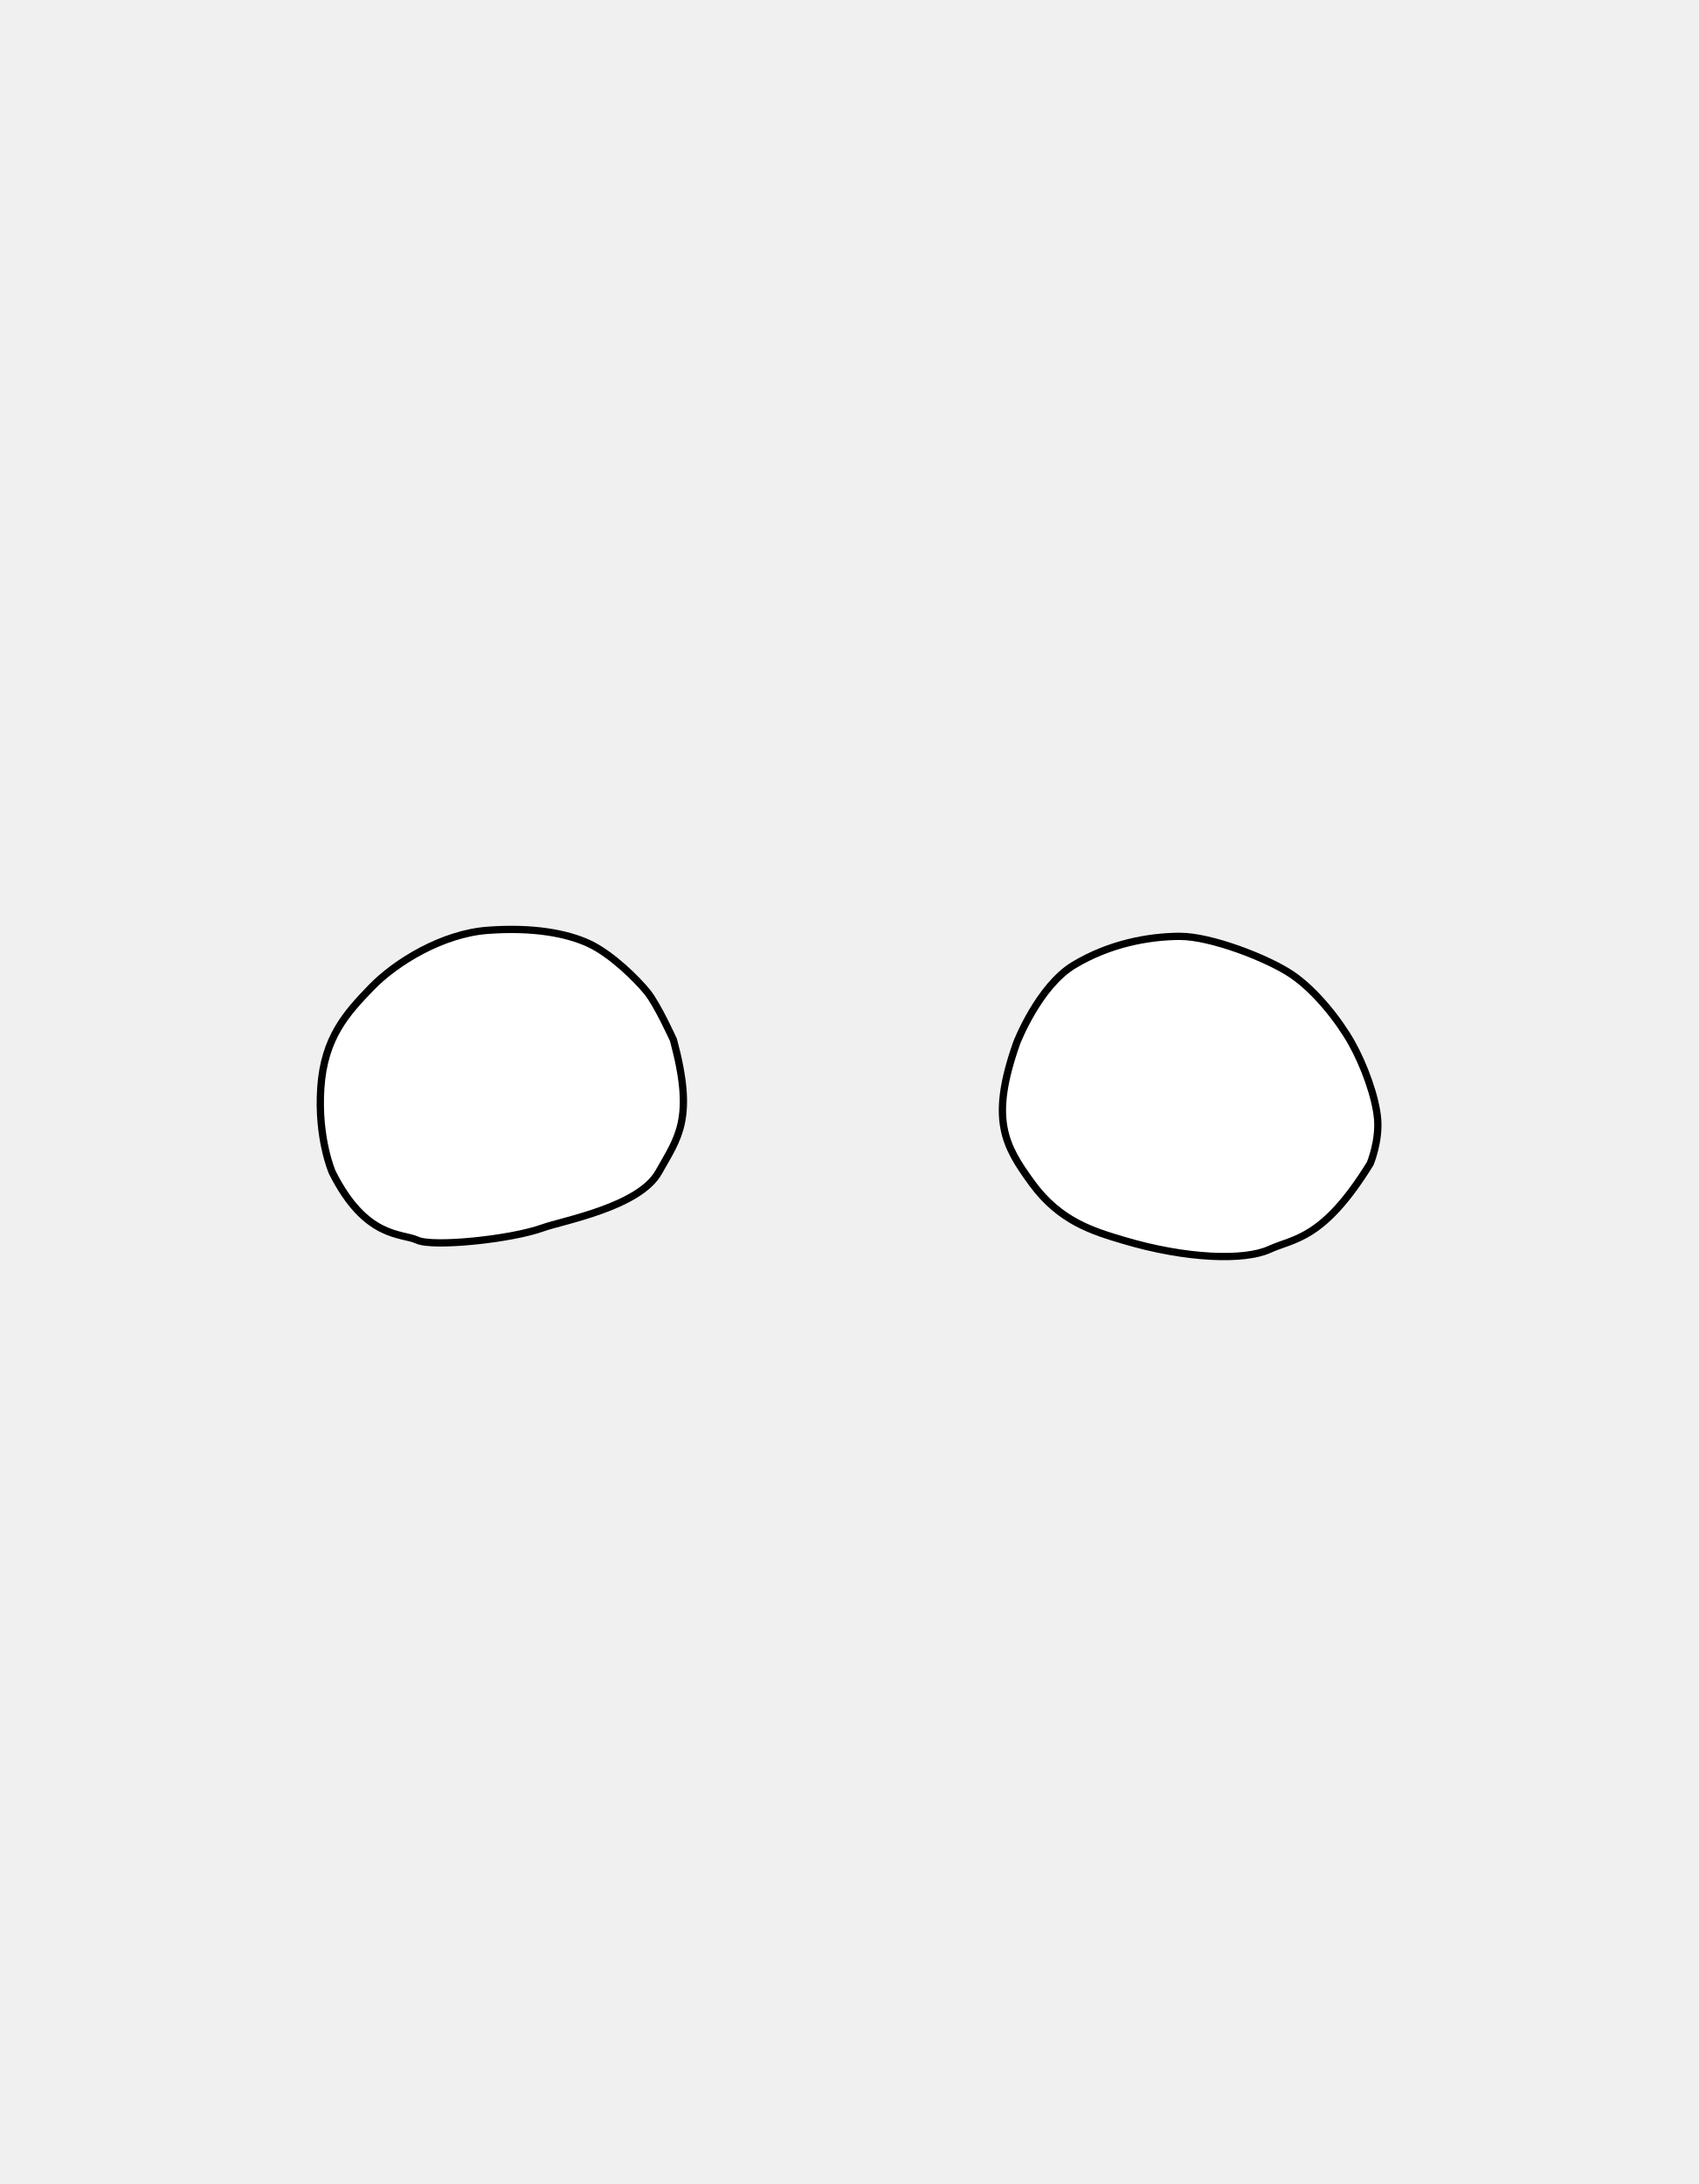
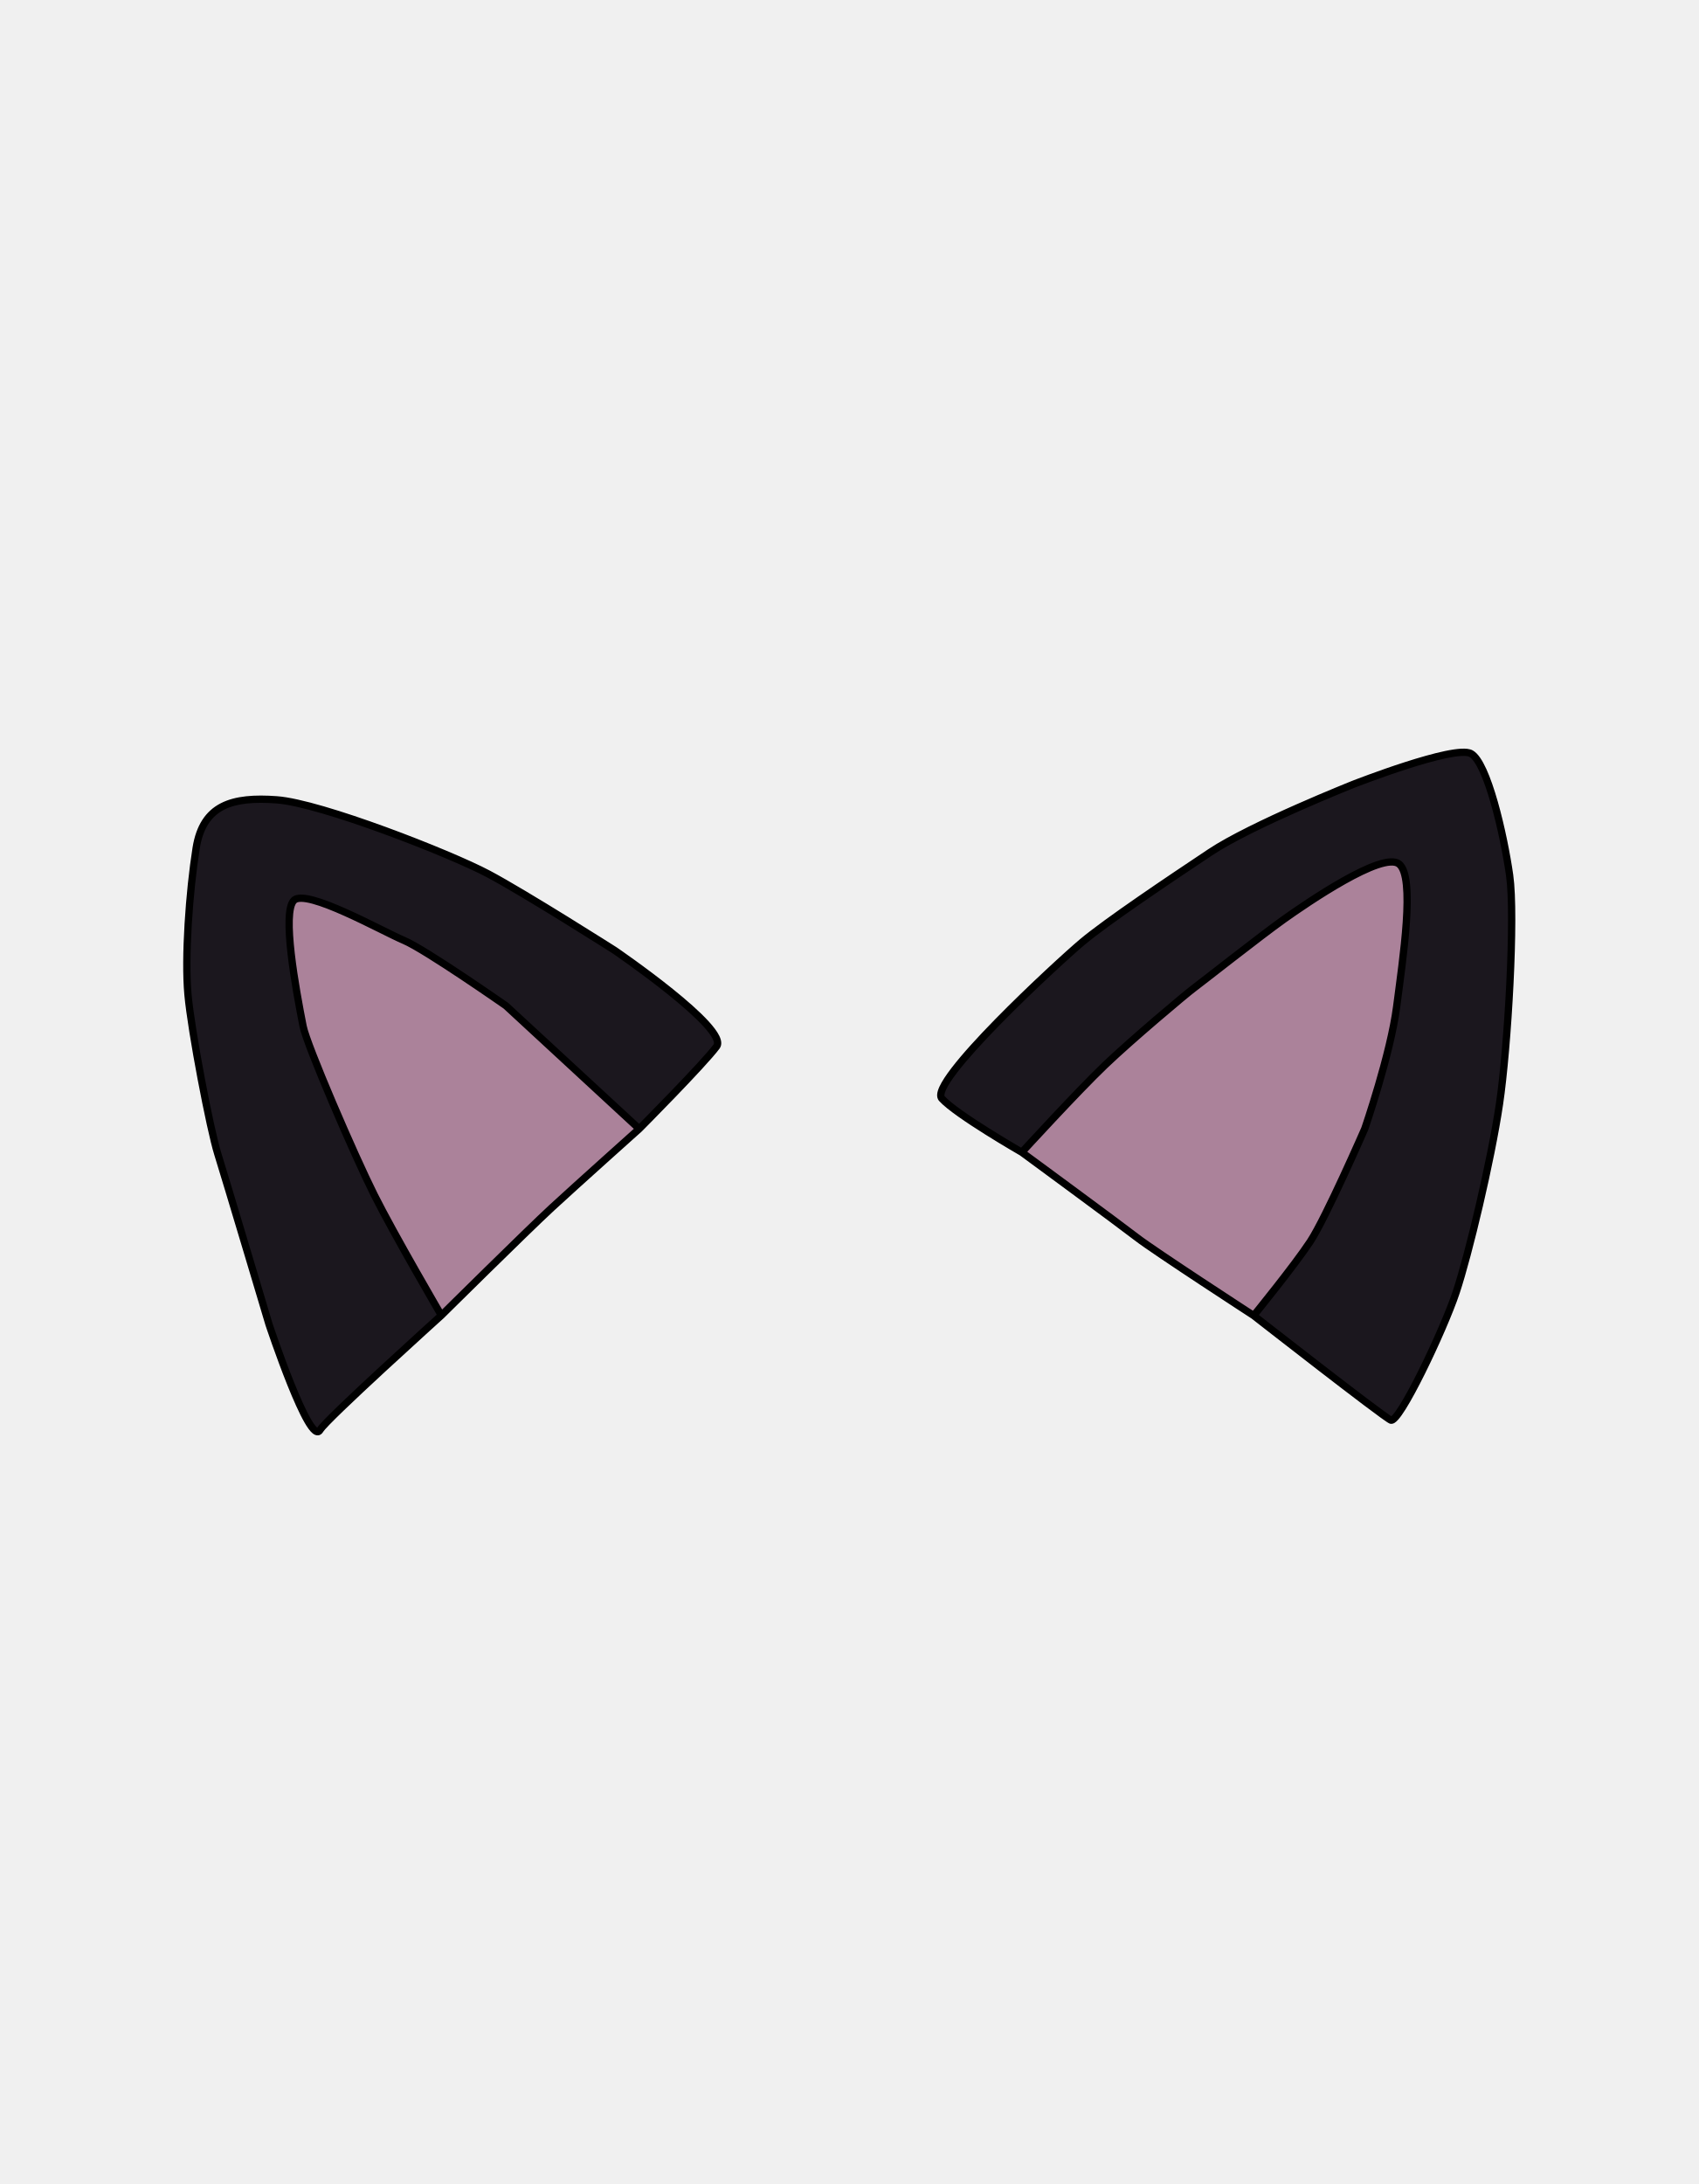
<svg xmlns="http://www.w3.org/2000/svg" width="700" height="900" viewBox="0 0 700 900" fill="none">
-   <path d="M136.915 483.064C150.682 510.619 165.564 508.068 171.942 511.044C178.32 514.02 210.539 510.769 223.816 505.942C231.653 503.092 263.374 497.438 271.438 483.064C279.501 468.691 286.319 461.141 277.556 428.575C277.556 428.575 271.021 414.095 266.745 408.816C262.47 403.537 252.075 393.229 242.837 388.895C233.6 384.561 219.525 381.997 200.958 383.373C182.39 384.748 163.136 396.438 152.972 406.976C142.809 417.513 133.598 427.553 132.206 448.328C130.815 469.103 136.915 483.064 136.915 483.064Z" fill="white" />
-   <path d="M419.016 429.719C407.925 461.141 413.878 471.926 425.358 487.658C436.839 503.39 450.691 507.425 462.776 511.044C489.083 518.921 512.949 519.548 523.153 514.871C533.358 510.194 545.264 511.044 564.71 479.469C564.71 479.469 568.52 470.272 567.748 461.141C566.977 452.01 562.125 438.81 557.007 429.719C551.89 420.627 542.259 408.286 532.453 401.635C522.648 394.985 499.03 385.776 486.118 385.852C473.205 385.927 457.232 388.895 442.617 397.667C428.003 406.438 419.016 429.719 419.016 429.719Z" fill="white" />
-   <path d="M136.915 483.064C150.682 510.619 165.564 508.068 171.942 511.044C178.32 514.02 210.539 510.769 223.816 505.942C231.653 503.092 263.374 497.438 271.438 483.064C279.501 468.691 286.319 461.141 277.556 428.575C277.556 428.575 271.021 414.095 266.745 408.816C262.47 403.537 252.075 393.229 242.837 388.895C233.6 384.561 219.525 381.997 200.958 383.373C182.39 384.748 163.136 396.438 152.972 406.976C142.809 417.513 133.598 427.553 132.206 448.328C130.815 469.103 136.915 483.064 136.915 483.064Z" stroke="black" stroke-width="3" stroke-linecap="round" />
-   <path d="M419.016 429.719C407.925 461.141 413.878 471.926 425.358 487.658C436.839 503.39 450.691 507.425 462.776 511.044C489.083 518.921 512.949 519.548 523.153 514.871C533.358 510.194 545.264 511.044 564.71 479.469C564.71 479.469 568.52 470.272 567.748 461.141C566.977 452.01 562.125 438.81 557.007 429.719C551.89 420.627 542.259 408.286 532.453 401.635C522.648 394.985 499.03 385.776 486.118 385.852C473.205 385.927 457.232 388.895 442.617 397.667C428.003 406.438 419.016 429.719 419.016 429.719Z" stroke="black" stroke-width="3" stroke-linecap="round" />
+   <path d="M181.905 542.053C181.905 542.053 217.177 507.137 227.421 497.68C237.665 488.223 263.438 465.189 263.438 465.189L208.528 414.472C208.528 414.472 175.354 391.274 166.474 387.533C157.594 383.791 126.226 366.032 121.15 371.013C116.073 375.995 121.919 407.663 124.912 422.882C126.453 430.716 146.032 476.016 154.235 492.395C162.438 508.774 181.905 542.053 181.905 542.053Z" fill="#AB829A" />
+   <path d="M253.316 391.64C253.316 391.64 216.89 368.446 201.195 360.105C185.501 351.764 132.212 330.912 114.036 329.595C95.859 328.278 83.668 331.57 80.821 349.569C77.975 367.568 76.077 394.567 77.464 409.858C78.851 425.15 86.589 465.392 89.728 475.416C92.866 485.44 110.849 545.708 110.849 545.708C110.849 545.708 127.76 596.644 131.898 589.27C134.296 584.997 181.905 542.053 181.905 542.053C181.905 542.053 162.438 508.774 154.235 492.395C146.032 476.016 126.453 430.716 124.912 422.882C121.919 407.663 116.073 375.995 121.15 371.013C126.226 366.032 157.594 383.791 166.474 387.533C175.354 391.274 208.528 414.472 208.528 414.472L263.438 465.189C263.438 465.189 289.963 438.507 295.327 431.238C300.691 423.969 253.316 391.64 253.316 391.64Z" fill="#1B171E" />
+   <path d="M529.156 378.812C519.701 385.531 494.573 405.337 491.813 407.365C489.053 409.392 466.519 428.304 455.301 439.03C444.082 449.755 421.127 474.839 421.127 474.839C421.127 474.839 461.414 504.435 468.558 509.975C475.702 515.514 516.677 542.128 516.677 542.128C516.677 542.128 533.496 521.492 539.996 511.596C546.496 501.7 562.431 465.189 562.431 465.189C562.431 465.189 573.083 434.357 575.596 414.803C578.11 395.248 583.376 361.297 576.554 356.019C569.732 350.74 538.612 372.094 529.156 378.812Z" fill="#AB829A" />
+   <path d="M600.133 532.491C605.333 516.801 614.496 478.385 617.967 454.992C621.438 431.598 624.55 377.613 622.156 360.698C619.762 343.782 612.94 314.27 606.237 310.551C599.535 306.832 557.882 323.148 557.882 323.148C557.882 323.148 515.871 339.823 498.755 351.22C481.639 362.617 456.056 379.774 445.927 388.297C435.798 396.819 382.293 446.122 388.161 452.696C394.03 459.27 421.127 474.839 421.127 474.839C421.127 474.839 444.082 449.755 455.301 439.03C466.519 428.304 489.053 409.392 491.813 407.365C494.573 405.337 519.701 385.531 529.156 378.812C538.612 372.094 569.732 350.74 576.554 356.019C583.376 361.297 578.11 395.248 575.596 414.803C573.083 434.357 562.431 465.189 562.431 465.189C562.431 465.189 546.496 501.7 539.996 511.596C533.496 521.492 516.677 542.128 516.677 542.128C516.677 542.128 569.812 583.662 573.183 585.209C576.554 586.757 594.933 548.181 600.133 532.491Z" fill="#1B171E" />
+   <path d="M110.849 545.708L109.411 546.136L109.418 546.158L109.425 546.18L110.849 545.708ZM253.316 391.64L254.161 390.401L254.142 390.387L254.122 390.375L253.316 391.64ZM557.882 323.148L557.335 321.751L557.329 321.753L557.882 323.148ZM181.905 542.053L182.909 543.167L182.935 543.144L182.96 543.119L181.905 542.053ZM124.912 422.882L126.384 422.593L124.912 422.882ZM208.528 414.472L209.546 413.37L209.471 413.301L209.388 413.243L208.528 414.472ZM562.431 465.189L563.805 465.789L563.829 465.735L563.848 465.679L562.431 465.189ZM131.898 589.27L130.59 588.536L131.898 589.27ZM263.438 465.189L264.438 466.307L264.471 466.278L264.502 466.246L263.438 465.189ZM601.557 532.962C606.787 517.181 615.969 478.681 619.451 455.212L616.483 454.771C613.024 478.089 603.879 516.42 598.709 532.019L601.557 532.962ZM619.451 455.212C621.197 443.445 622.846 424.045 623.759 405.489C624.671 386.977 624.862 369.109 623.641 360.487L620.671 360.908C621.845 369.201 621.677 386.784 620.763 405.342C619.851 423.855 618.209 443.144 616.483 454.771L619.451 455.212ZM623.641 360.487C622.436 351.971 620.119 340.296 617.255 330.264C615.824 325.252 614.244 320.605 612.581 316.955C611.749 315.13 610.881 313.519 609.979 312.223C609.091 310.948 608.094 309.866 606.965 309.24L605.51 311.863C606.057 312.166 606.739 312.82 607.517 313.937C608.28 315.033 609.063 316.469 609.851 318.199C611.426 321.656 612.959 326.143 614.37 331.088C617.192 340.97 619.483 352.509 620.671 360.908L623.641 360.487ZM606.965 309.24C605.729 308.554 603.969 308.435 602.159 308.527C600.27 308.622 598.008 308.971 595.549 309.482C590.625 310.504 584.731 312.214 579.088 314.027C573.436 315.842 568 317.772 563.978 319.248C561.967 319.986 560.308 320.611 559.151 321.052C558.573 321.272 558.12 321.447 557.811 321.566C557.656 321.626 557.538 321.672 557.458 321.703C557.418 321.719 557.387 321.73 557.367 321.738C557.357 321.742 557.349 321.746 557.343 321.748C557.341 321.749 557.339 321.749 557.337 321.75C557.337 321.75 557.336 321.75 557.336 321.751C557.335 321.751 557.335 321.751 557.882 323.148C558.429 324.544 558.429 324.544 558.43 324.544C558.43 324.544 558.43 324.544 558.431 324.544C558.432 324.543 558.434 324.542 558.436 324.541C558.441 324.54 558.448 324.537 558.458 324.533C558.478 324.525 558.507 324.514 558.546 324.499C558.624 324.468 558.74 324.423 558.893 324.364C559.197 324.246 559.646 324.074 560.219 323.855C561.366 323.418 563.014 322.798 565.012 322.065C569.01 320.597 574.406 318.682 580.005 316.883C585.613 315.082 591.389 313.41 596.159 312.419C598.548 311.923 600.64 311.608 602.311 311.523C604.063 311.434 605.07 311.619 605.51 311.863L606.965 309.24ZM557.882 323.148C557.329 321.753 557.329 321.753 557.328 321.754C557.328 321.754 557.327 321.754 557.327 321.754C557.325 321.755 557.323 321.756 557.321 321.757C557.315 321.759 557.308 321.762 557.297 321.766C557.277 321.774 557.246 321.786 557.206 321.802C557.125 321.835 557.005 321.882 556.849 321.945C556.535 322.071 556.074 322.256 555.481 322.496C554.296 322.975 552.584 323.673 550.477 324.545C546.263 326.29 540.465 328.735 534.13 331.538C521.498 337.127 506.603 344.192 497.924 349.971L499.586 352.468C508.023 346.851 522.691 339.88 535.344 334.282C541.651 331.491 547.426 329.055 551.624 327.317C553.723 326.448 555.427 325.754 556.606 325.277C557.196 325.038 557.654 324.854 557.964 324.73C558.119 324.668 558.237 324.621 558.317 324.589C558.356 324.573 558.386 324.561 558.406 324.553C558.416 324.549 558.424 324.546 558.428 324.545C558.431 324.544 558.433 324.543 558.434 324.542C558.435 324.542 558.435 324.542 558.435 324.542C558.436 324.542 558.436 324.542 557.882 323.148ZM497.924 349.971C480.847 361.342 455.172 378.558 444.961 387.149L446.892 389.444C456.94 380.99 482.431 363.891 499.586 352.468L497.924 349.971ZM253.316 391.64C254.122 390.375 254.121 390.375 254.121 390.374C254.121 390.374 254.12 390.374 254.12 390.373C254.119 390.373 254.117 390.372 254.115 390.37C254.11 390.367 254.104 390.363 254.095 390.358C254.077 390.346 254.051 390.33 254.016 390.307C253.946 390.263 253.843 390.197 253.707 390.111C253.436 389.939 253.037 389.685 252.523 389.36C251.495 388.709 250.01 387.769 248.178 386.616C244.516 384.31 239.468 381.148 233.93 377.724C222.868 370.887 209.797 362.978 201.899 358.78L200.491 361.43C208.289 365.574 221.278 373.431 232.352 380.276C237.882 383.694 242.922 386.852 246.58 389.155C248.409 390.306 249.892 391.244 250.917 391.894C251.43 392.219 251.829 392.472 252.099 392.644C252.234 392.729 252.337 392.795 252.406 392.839C252.441 392.861 252.467 392.877 252.484 392.889C252.493 392.894 252.499 392.898 252.504 392.901C252.506 392.902 252.508 392.903 252.509 392.904C252.509 392.904 252.51 392.905 252.51 392.905C252.51 392.905 252.51 392.905 253.316 391.64ZM201.899 358.78C193.959 354.561 176.635 347.234 159.061 340.807C150.263 337.59 141.374 334.587 133.535 332.304C125.727 330.031 118.858 328.44 114.144 328.098L113.927 331.091C118.302 331.408 124.91 332.917 132.696 335.185C140.451 337.443 149.273 340.422 158.031 343.625C175.569 350.038 192.737 357.309 200.491 361.43L201.899 358.78ZM114.144 328.098C105.006 327.436 97.059 327.896 90.996 331.003C84.795 334.181 80.819 339.983 79.34 349.335L82.303 349.803C83.671 341.156 87.213 336.313 92.364 333.673C97.652 330.963 104.889 330.436 113.927 331.091L114.144 328.098ZM79.34 349.335C76.483 367.397 74.568 394.531 75.97 409.994L78.958 409.723C77.587 394.603 79.466 367.739 82.303 349.803L79.34 349.335ZM75.97 409.994C76.671 417.719 78.965 431.665 81.465 444.891C83.962 458.101 86.696 470.754 88.296 475.864L91.159 474.967C89.62 470.053 86.916 457.574 84.413 444.334C81.913 431.11 79.644 417.29 78.958 409.723L75.97 409.994ZM88.296 475.864C89.862 480.864 95.138 498.425 100.028 514.751C102.472 522.911 104.818 530.757 106.553 536.563C107.42 539.467 108.135 541.86 108.633 543.527C108.882 544.361 109.076 545.013 109.209 545.457C109.275 545.679 109.326 545.849 109.36 545.963C109.377 546.02 109.39 546.064 109.398 546.093C109.403 546.107 109.406 546.118 109.408 546.125C109.409 546.129 109.41 546.132 109.411 546.134C109.411 546.135 109.411 546.135 109.411 546.136C109.411 546.136 109.411 546.136 110.849 545.708C112.286 545.279 112.286 545.278 112.286 545.278C112.286 545.278 112.286 545.277 112.285 545.276C112.285 545.274 112.284 545.271 112.283 545.268C112.281 545.26 112.277 545.249 112.273 545.235C112.264 545.206 112.252 545.163 112.234 545.105C112.2 544.991 112.15 544.821 112.083 544.599C111.951 544.155 111.756 543.503 111.507 542.669C111.009 541.002 110.295 538.608 109.427 535.705C107.692 529.898 105.346 522.051 102.902 513.89C98.016 497.576 92.732 479.991 91.159 474.967L88.296 475.864ZM181.905 542.053C182.96 543.119 182.96 543.119 182.96 543.119C182.961 543.119 182.961 543.118 182.962 543.118C182.963 543.117 182.964 543.115 182.966 543.113C182.971 543.109 182.977 543.102 182.986 543.094C183.003 543.077 183.028 543.052 183.061 543.019C183.128 542.953 183.228 542.854 183.358 542.725C183.619 542.467 184.003 542.088 184.495 541.601C185.479 540.628 186.897 539.228 188.63 537.518C192.096 534.097 196.824 529.438 201.872 524.484C211.977 514.567 223.337 503.492 228.438 498.783L226.403 496.578C221.261 501.326 209.863 512.438 199.771 522.343C194.72 527.299 189.99 531.961 186.523 535.382C184.789 537.093 183.371 538.494 182.386 539.468C181.893 539.955 181.509 540.334 181.248 540.592C181.118 540.722 181.018 540.82 180.951 540.887C180.918 540.92 180.892 540.945 180.875 540.962C180.867 540.97 180.86 540.977 180.856 540.981C180.854 540.983 180.852 540.985 180.851 540.986C180.851 540.986 180.85 540.987 180.85 540.987C180.85 540.987 180.85 540.987 181.905 542.053ZM126.384 422.593C124.888 414.986 122.689 403.315 121.495 392.937C120.898 387.743 120.559 382.925 120.675 379.125C120.732 377.223 120.903 375.627 121.192 374.389C121.49 373.111 121.871 372.407 122.2 372.084L120.099 369.943C119.16 370.864 118.613 372.24 118.27 373.707C117.919 375.214 117.737 377.028 117.676 379.034C117.554 383.048 117.911 388.033 118.515 393.28C119.723 403.787 121.943 415.559 123.44 423.172L126.384 422.593ZM122.2 372.084C122.403 371.885 122.943 371.625 124.173 371.639C125.353 371.653 126.891 371.918 128.734 372.415C132.41 373.406 136.997 375.236 141.773 377.371C146.537 379.5 151.425 381.903 155.694 384.017C159.934 386.116 163.617 387.957 165.891 388.915L167.056 386.15C164.891 385.238 161.323 383.456 157.025 381.328C152.757 379.215 147.821 376.788 142.998 374.632C138.187 372.482 133.426 370.573 129.515 369.518C127.565 368.993 125.75 368.658 124.208 368.639C122.717 368.622 121.165 368.896 120.099 369.943L122.2 372.084ZM165.891 388.915C167.987 389.798 171.629 391.887 176.001 394.595C180.34 397.284 185.303 400.524 189.999 403.654C194.693 406.782 199.111 409.795 202.356 412.025C203.978 413.141 205.307 414.06 206.23 414.701C206.691 415.021 207.051 415.271 207.296 415.442C207.418 415.527 207.511 415.592 207.574 415.636C207.605 415.658 207.629 415.674 207.645 415.685C207.653 415.691 207.659 415.695 207.663 415.698C207.665 415.699 207.666 415.7 207.667 415.701C207.667 415.701 207.668 415.701 207.668 415.701C207.668 415.702 207.668 415.702 208.528 414.472C209.388 413.243 209.387 413.243 209.387 413.243C209.387 413.243 209.386 413.242 209.386 413.242C209.385 413.241 209.383 413.24 209.381 413.239C209.377 413.236 209.371 413.232 209.363 413.226C209.347 413.215 209.323 413.198 209.291 413.176C209.228 413.132 209.134 413.066 209.011 412.98C208.765 412.809 208.404 412.557 207.94 412.236C207.014 411.593 205.682 410.671 204.056 409.553C200.803 407.317 196.372 404.296 191.663 401.157C186.955 398.02 181.96 394.759 177.581 392.045C173.235 389.352 169.401 387.138 167.056 386.15L165.891 388.915ZM492.701 408.574C494.101 407.545 501.109 402.059 508.892 396.034C516.708 389.983 525.328 383.373 530.025 380.035L528.288 377.59C523.53 380.97 514.857 387.622 507.056 393.661C499.221 399.726 492.285 405.157 490.925 406.156L492.701 408.574ZM530.025 380.035C534.742 376.684 544.834 369.703 554.578 364.224C559.458 361.48 564.188 359.149 568.081 357.829C570.031 357.168 571.702 356.785 573.037 356.704C574.397 356.622 575.197 356.865 575.636 357.205L577.472 354.832C576.205 353.852 574.541 353.608 572.856 353.71C571.147 353.813 569.193 354.284 567.118 354.988C562.962 356.397 558.042 358.835 553.108 361.609C543.222 367.168 533.026 374.223 528.288 377.59L530.025 380.035ZM575.636 357.205C576.158 357.608 576.696 358.4 577.156 359.744C577.608 361.066 577.937 362.777 578.144 364.831C578.557 368.937 578.467 374.189 578.08 379.957C577.306 391.489 575.371 404.794 574.109 414.611L577.084 414.994C578.336 405.257 580.291 391.809 581.073 380.157C581.464 374.334 581.568 368.886 581.129 364.53C580.909 362.353 580.549 360.393 579.994 358.772C579.446 357.172 578.656 355.748 577.472 354.832L575.636 357.205ZM574.109 414.611C572.868 424.264 569.606 436.765 566.632 446.907C565.148 451.966 563.742 456.417 562.708 459.603C562.19 461.195 561.766 462.471 561.471 463.348C561.324 463.786 561.209 464.125 561.131 464.354C561.092 464.468 561.062 464.555 561.042 464.613C561.032 464.642 561.025 464.664 561.02 464.678C561.018 464.685 561.016 464.691 561.014 464.694C561.014 464.696 561.013 464.697 561.013 464.698C561.013 464.698 561.013 464.699 561.013 464.699C561.013 464.699 561.013 464.699 562.431 465.189C563.848 465.679 563.848 465.678 563.848 465.678C563.849 465.678 563.849 465.677 563.849 465.677C563.849 465.676 563.85 465.674 563.85 465.672C563.852 465.668 563.854 465.663 563.856 465.655C563.862 465.64 563.87 465.617 563.88 465.587C563.9 465.527 563.931 465.438 563.97 465.322C564.05 465.089 564.166 464.747 564.315 464.304C564.613 463.418 565.04 462.133 565.561 460.529C566.602 457.323 568.017 452.844 569.51 447.751C572.491 437.588 575.811 424.896 577.084 414.994L574.109 414.611ZM110.849 545.708C109.425 546.18 109.425 546.18 109.425 546.181C109.426 546.181 109.426 546.182 109.426 546.183C109.427 546.185 109.427 546.187 109.428 546.19C109.431 546.197 109.434 546.206 109.438 546.218C109.446 546.243 109.458 546.28 109.475 546.329C109.507 546.426 109.555 546.569 109.618 546.756C109.743 547.129 109.928 547.675 110.164 548.366C110.636 549.749 111.315 551.716 112.142 554.052C113.795 558.722 116.046 564.88 118.43 570.813C120.805 576.726 123.34 582.488 125.565 586.327C126.653 588.202 127.771 589.808 128.868 590.687C129.409 591.12 130.189 591.574 131.115 591.49C132.14 591.397 132.811 590.707 133.206 590.004L130.59 588.536C130.467 588.755 130.521 588.532 130.843 588.502C131.067 588.482 131.06 588.598 130.742 588.344C130.123 587.848 129.241 586.685 128.161 584.822C126.051 581.184 123.583 575.594 121.213 569.695C118.852 563.816 116.616 557.7 114.97 553.05C114.147 550.727 113.472 548.771 113.003 547.397C112.769 546.71 112.586 546.169 112.461 545.8C112.399 545.615 112.352 545.473 112.32 545.378C112.304 545.331 112.292 545.295 112.284 545.271C112.28 545.259 112.277 545.25 112.275 545.244C112.274 545.241 112.273 545.238 112.273 545.237C112.273 545.236 112.273 545.236 112.272 545.235C112.272 545.235 112.272 545.235 110.849 545.708ZM296.534 432.129C297.74 430.494 297.237 428.462 296.406 426.784C295.531 425.017 294.009 423.035 292.135 420.975C288.367 416.833 282.874 412.052 277.273 407.545C271.659 403.027 265.882 398.742 261.512 395.589C259.326 394.011 257.491 392.716 256.2 391.814C255.555 391.363 255.047 391.01 254.699 390.77C254.525 390.65 254.391 390.558 254.3 390.496C254.255 390.465 254.221 390.441 254.197 390.425C254.186 390.417 254.177 390.411 254.171 390.407C254.168 390.405 254.166 390.404 254.164 390.403C254.163 390.402 254.163 390.402 254.162 390.401C254.162 390.401 254.161 390.401 253.316 391.64C252.47 392.879 252.47 392.879 252.471 392.879C252.471 392.879 252.472 392.88 252.472 392.88C252.473 392.881 252.476 392.882 252.478 392.884C252.484 392.888 252.492 392.894 252.503 392.901C252.525 392.916 252.559 392.939 252.603 392.97C252.691 393.03 252.823 393.121 252.995 393.239C253.338 393.476 253.842 393.825 254.482 394.273C255.761 395.167 257.585 396.454 259.757 398.021C264.102 401.157 269.834 405.409 275.392 409.882C280.964 414.366 286.31 419.029 289.916 422.994C291.729 424.986 293.028 426.723 293.717 428.115C294.451 429.596 294.254 430.165 294.12 430.347L296.534 432.129ZM516.677 542.128C515.754 543.31 515.754 543.31 515.754 543.311C515.755 543.311 515.755 543.311 515.756 543.312C515.758 543.313 515.76 543.315 515.763 543.318C515.77 543.323 515.78 543.33 515.792 543.34C515.818 543.36 515.856 543.39 515.906 543.43C516.007 543.508 516.157 543.625 516.352 543.777C516.742 544.082 517.315 544.529 518.045 545.099C519.504 546.238 521.594 547.866 524.111 549.826C529.146 553.745 535.895 558.986 542.75 564.276C549.604 569.565 556.567 574.906 562.029 579.023C564.76 581.081 567.121 582.837 568.909 584.129C569.801 584.775 570.559 585.311 571.152 585.712C571.704 586.086 572.213 586.414 572.557 586.572L573.809 583.846C573.81 583.846 573.786 583.835 573.729 583.803C573.675 583.772 573.605 583.73 573.517 583.676C573.34 583.566 573.113 583.417 572.835 583.229C572.279 582.852 571.549 582.336 570.666 581.698C568.903 580.423 566.56 578.681 563.835 576.627C558.386 572.521 551.434 567.188 544.583 561.901C537.732 556.614 530.987 551.376 525.954 547.458C523.437 545.5 521.349 543.872 519.89 542.733C519.16 542.164 518.588 541.717 518.198 541.413C518.003 541.261 517.854 541.144 517.754 541.066C517.703 541.026 517.665 540.997 517.64 540.977C517.627 540.967 517.617 540.959 517.611 540.954C517.608 540.952 517.605 540.95 517.604 540.948C517.603 540.948 517.602 540.947 517.602 540.947C517.601 540.947 517.601 540.947 516.677 542.128ZM572.557 586.572C573.481 586.997 574.34 586.592 574.781 586.315C575.279 586.003 575.763 585.538 576.216 585.03C577.137 583.996 578.205 582.469 579.357 580.626C581.673 576.921 584.474 571.704 587.316 565.981C592.995 554.542 598.925 540.904 601.557 532.962L598.709 532.019C596.141 539.767 590.281 553.263 584.629 564.647C581.804 570.336 579.053 575.453 576.813 579.036C575.687 580.838 574.725 582.193 573.976 583.034C573.594 583.463 573.331 583.683 573.187 583.774C572.986 583.9 573.306 583.615 573.809 583.846L572.557 586.572ZM444.961 387.149C439.855 391.445 423.911 405.935 409.973 420.178C403.007 427.296 396.502 434.393 392.096 440.147C389.901 443.013 388.173 445.616 387.181 447.762C386.688 448.83 386.335 449.874 386.239 450.835C386.143 451.805 386.298 452.862 387.042 453.695L389.28 451.697C389.276 451.692 389.257 451.672 389.238 451.598C389.218 451.516 389.201 451.368 389.224 451.132C389.273 450.643 389.477 449.946 389.905 449.02C390.756 447.178 392.324 444.784 394.478 441.971C398.771 436.365 405.174 429.371 412.117 422.276C425.996 408.094 441.869 393.671 446.892 389.444L444.961 387.149ZM133.206 590.004C133.27 589.89 133.498 589.578 133.983 589.023C134.441 588.501 135.056 587.84 135.813 587.057C137.326 585.493 139.368 583.479 141.764 581.17C146.553 576.554 152.72 570.794 158.818 565.161C164.915 559.53 170.938 554.031 175.438 549.94C177.687 547.894 179.555 546.201 180.861 545.019C181.514 544.428 182.026 543.965 182.375 543.65C182.55 543.492 182.683 543.371 182.773 543.29C182.818 543.249 182.852 543.219 182.875 543.198C182.887 543.188 182.895 543.18 182.901 543.175C182.904 543.172 182.906 543.17 182.907 543.169C182.908 543.168 182.909 543.168 182.909 543.168C182.909 543.167 182.909 543.167 181.905 542.053C180.9 540.939 180.9 540.94 180.9 540.94C180.899 540.94 180.899 540.941 180.898 540.941C180.896 540.943 180.894 540.945 180.891 540.947C180.886 540.953 180.877 540.96 180.865 540.971C180.842 540.992 180.808 541.022 180.763 541.063C180.673 541.145 180.539 541.266 180.364 541.424C180.014 541.739 179.501 542.203 178.848 542.795C177.541 543.978 175.671 545.673 173.419 547.72C168.917 551.815 162.888 557.319 156.783 562.957C150.679 568.595 144.494 574.372 139.682 579.01C137.277 581.328 135.206 583.37 133.657 584.972C132.883 585.772 132.229 586.472 131.725 587.048C131.25 587.592 130.825 588.117 130.59 588.536L133.206 590.004ZM228.438 498.783C233.552 494.062 242.549 485.946 250.274 479.004C254.135 475.534 257.676 472.36 260.252 470.053C261.54 468.9 262.586 467.963 263.311 467.315C263.673 466.991 263.955 466.739 264.146 466.568C264.242 466.483 264.315 466.417 264.364 466.374C264.388 466.352 264.407 466.335 264.419 466.324C264.425 466.318 264.43 466.314 264.433 466.311C264.435 466.31 264.436 466.309 264.437 466.308C264.437 466.308 264.437 466.308 264.437 466.308C264.438 466.307 264.438 466.307 263.438 465.189C262.439 464.07 262.438 464.071 262.438 464.071C262.438 464.071 262.438 464.071 262.437 464.071C262.437 464.072 262.435 464.073 262.434 464.075C262.431 464.077 262.426 464.082 262.42 464.087C262.407 464.098 262.389 464.115 262.364 464.137C262.315 464.181 262.242 464.246 262.146 464.332C261.955 464.503 261.673 464.755 261.311 465.079C260.586 465.728 259.539 466.665 258.25 467.818C255.674 470.126 252.131 473.301 248.268 476.773C240.546 483.712 231.534 491.842 226.403 496.578L228.438 498.783ZM264.456 464.087L209.546 413.37L207.51 415.574L262.42 466.291L264.456 464.087ZM294.12 430.347C291.511 433.883 283.625 442.286 276.291 449.898C272.644 453.683 269.165 457.242 266.597 459.855C265.313 461.161 264.257 462.23 263.522 462.973C263.155 463.345 262.867 463.634 262.672 463.831C262.575 463.93 262.5 464.005 262.45 464.055C262.425 464.08 262.406 464.099 262.393 464.112C262.387 464.119 262.382 464.123 262.379 464.127C262.377 464.128 262.376 464.129 262.376 464.13C262.375 464.131 262.375 464.131 262.375 464.131C262.374 464.131 262.374 464.131 263.438 465.189C264.502 466.246 264.502 466.246 264.502 466.246C264.503 466.246 264.503 466.245 264.503 466.245C264.504 466.244 264.505 466.243 264.507 466.241C264.51 466.238 264.515 466.233 264.522 466.227C264.534 466.214 264.554 466.194 264.579 466.169C264.629 466.118 264.704 466.043 264.802 465.944C264.998 465.746 265.286 465.455 265.655 465.083C266.392 464.338 267.45 463.266 268.736 461.958C271.309 459.34 274.796 455.774 278.451 451.98C285.72 444.435 293.779 435.862 296.534 432.129L294.12 430.347ZM181.905 542.053C183.2 541.296 183.199 541.296 183.199 541.296C183.199 541.295 183.199 541.295 183.199 541.294C183.198 541.294 183.197 541.292 183.196 541.29C183.194 541.286 183.19 541.28 183.186 541.272C183.176 541.256 183.162 541.232 183.144 541.201C183.107 541.137 183.052 541.043 182.98 540.92C182.835 540.672 182.623 540.307 182.349 539.837C181.801 538.896 181.009 537.533 180.033 535.846C178.082 532.473 175.394 527.805 172.45 522.625C166.557 512.256 159.658 499.873 155.577 491.723L152.894 493.067C157.016 501.296 163.951 513.742 169.842 524.107C172.79 529.295 175.482 533.97 177.437 537.349C178.414 539.038 179.207 540.403 179.756 541.346C180.03 541.817 180.244 542.183 180.389 542.432C180.461 542.556 180.516 542.65 180.554 542.714C180.572 542.746 180.586 542.77 180.596 542.786C180.6 542.794 180.604 542.8 180.606 542.804C180.608 542.806 180.608 542.808 180.609 542.809C180.609 542.81 180.61 542.81 180.61 542.81C180.61 542.811 180.61 542.811 181.905 542.053ZM155.577 491.723C151.496 483.575 144.565 468.189 138.455 453.846C135.402 446.678 132.561 439.785 130.388 434.201C128.193 428.558 126.738 424.393 126.384 422.593L123.44 423.172C123.857 425.288 125.427 429.723 127.592 435.289C129.781 440.913 132.635 447.838 135.695 455.022C141.812 469.382 148.772 484.835 152.894 493.067L155.577 491.723ZM467.639 511.16C471.269 513.974 483.363 522.054 494.471 529.381C500.042 533.055 505.389 536.557 509.343 539.139C511.32 540.43 512.95 541.492 514.084 542.231C514.652 542.6 515.096 542.889 515.398 543.086C515.549 543.184 515.665 543.259 515.742 543.31C515.781 543.335 515.811 543.354 515.831 543.367C515.84 543.373 515.848 543.378 515.853 543.381C515.855 543.383 515.857 543.384 515.859 543.385C515.859 543.385 515.86 543.386 515.86 543.386C515.86 543.386 515.86 543.386 516.677 542.128C517.495 540.87 517.494 540.87 517.494 540.87C517.494 540.87 517.493 540.87 517.493 540.869C517.491 540.868 517.49 540.867 517.487 540.866C517.482 540.862 517.475 540.858 517.465 540.851C517.445 540.838 517.416 540.819 517.377 540.794C517.299 540.744 517.184 540.669 517.033 540.571C516.732 540.374 516.288 540.086 515.721 539.717C514.587 538.979 512.959 537.918 510.984 536.627C507.032 534.046 501.689 530.548 496.123 526.877C484.956 519.511 472.991 511.514 469.477 508.789L467.639 511.16ZM421.127 474.839C420.239 476.048 420.239 476.048 420.239 476.048C420.24 476.049 420.24 476.049 420.241 476.049C420.242 476.05 420.244 476.052 420.246 476.053C420.251 476.057 420.258 476.062 420.268 476.07C420.287 476.084 420.316 476.105 420.355 476.133C420.431 476.189 420.545 476.273 420.693 476.382C420.99 476.6 421.426 476.92 421.984 477.33C423.099 478.15 424.7 479.328 426.644 480.758C430.533 483.619 435.791 487.492 441.273 491.537C452.247 499.635 464.085 508.404 467.639 511.16L469.477 508.789C465.887 506.006 454.01 497.208 443.054 489.123C437.571 485.077 432.311 481.203 428.422 478.342C426.478 476.911 424.876 475.733 423.76 474.913C423.203 474.503 422.766 474.182 422.469 473.964C422.321 473.855 422.207 473.772 422.131 473.716C422.093 473.687 422.064 473.666 422.044 473.652C422.035 473.645 422.027 473.639 422.022 473.636C422.02 473.634 422.018 473.633 422.017 473.632C422.016 473.631 422.016 473.631 422.016 473.631C422.015 473.631 422.015 473.63 421.127 474.839ZM387.042 453.695C388.636 455.48 391.56 457.772 394.921 460.153C398.319 462.56 402.282 465.139 406.047 467.503C409.815 469.869 413.397 472.027 416.036 473.594C417.356 474.377 418.44 475.013 419.196 475.453C419.574 475.673 419.869 475.845 420.07 475.961C420.171 476.019 420.248 476.064 420.3 476.094C420.326 476.109 420.346 476.12 420.359 476.128C420.366 476.132 420.371 476.135 420.374 476.137C420.376 476.138 420.377 476.138 420.378 476.139C420.379 476.139 420.379 476.139 420.379 476.14C420.38 476.14 420.38 476.14 421.127 474.839C421.874 473.539 421.874 473.539 421.874 473.539C421.874 473.538 421.874 473.538 421.873 473.538C421.873 473.538 421.871 473.537 421.87 473.536C421.867 473.534 421.862 473.532 421.856 473.528C421.843 473.521 421.824 473.509 421.798 473.495C421.747 473.466 421.672 473.422 421.572 473.364C421.374 473.25 421.081 473.08 420.707 472.861C419.957 472.425 418.879 471.793 417.567 471.014C414.942 469.456 411.383 467.311 407.642 464.962C403.9 462.612 399.988 460.067 396.655 457.705C393.285 455.318 390.621 453.199 389.28 451.697L387.042 453.695ZM421.127 474.839C422.234 475.852 422.234 475.852 422.234 475.852C422.234 475.851 422.234 475.851 422.235 475.851C422.235 475.85 422.236 475.849 422.238 475.847C422.24 475.844 422.245 475.84 422.25 475.834C422.261 475.822 422.277 475.804 422.299 475.78C422.343 475.733 422.408 475.662 422.493 475.569C422.664 475.383 422.915 475.108 423.24 474.755C423.889 474.049 424.828 473.029 425.991 471.77C428.316 469.253 431.534 465.785 435.101 461.983C442.244 454.369 450.762 445.445 456.337 440.114L454.264 437.945C448.621 443.34 440.052 452.321 432.913 459.93C429.339 463.74 426.116 467.213 423.787 469.734C422.623 470.995 421.681 472.018 421.031 472.725C420.706 473.079 420.453 473.354 420.282 473.541C420.196 473.635 420.131 473.706 420.087 473.754C420.065 473.778 420.048 473.796 420.037 473.808C420.032 473.814 420.028 473.819 420.025 473.822C420.023 473.823 420.022 473.825 420.022 473.825C420.021 473.826 420.021 473.826 420.021 473.826C420.021 473.826 420.02 473.827 421.127 474.839ZM456.337 440.114C467.525 429.418 490.008 410.551 492.701 408.574L490.925 406.156C488.098 408.232 465.514 427.19 454.264 437.945L456.337 440.114ZM516.677 542.128C517.84 543.076 517.84 543.076 517.84 543.076C517.841 543.076 517.841 543.075 517.841 543.075C517.842 543.074 517.842 543.073 517.843 543.072C517.846 543.069 517.849 543.066 517.853 543.061C517.861 543.051 517.873 543.035 517.889 543.016C517.922 542.976 517.969 542.917 518.032 542.84C518.157 542.686 518.342 542.459 518.579 542.166C519.052 541.581 519.736 540.735 520.576 539.689C522.257 537.596 524.566 534.703 527.08 531.499C532.093 525.108 537.96 517.428 541.25 512.419L538.742 510.772C535.532 515.66 529.74 523.246 524.719 529.647C522.215 532.84 519.913 535.724 518.238 537.81C517.4 538.853 516.719 539.696 516.247 540.278C516.011 540.569 515.828 540.795 515.704 540.948C515.642 541.025 515.594 541.083 515.563 541.122C515.547 541.142 515.535 541.156 515.527 541.166C515.523 541.171 515.52 541.175 515.518 541.177C515.517 541.178 515.516 541.179 515.515 541.18C515.515 541.18 515.515 541.18 515.515 541.181C515.515 541.181 515.515 541.181 516.677 542.128ZM541.25 512.419C544.574 507.358 550.232 495.641 555.012 485.311C557.414 480.121 559.612 475.241 561.209 471.659C562.008 469.868 562.657 468.401 563.106 467.382C563.33 466.872 563.505 466.474 563.624 466.204C563.683 466.068 563.728 465.965 563.759 465.895C563.774 465.86 563.786 465.834 563.793 465.816C563.797 465.807 563.8 465.8 563.802 465.796C563.803 465.794 563.804 465.792 563.804 465.791C563.805 465.79 563.805 465.79 563.805 465.789C563.805 465.789 563.805 465.789 562.431 465.189C561.056 464.589 561.056 464.589 561.056 464.589C561.055 464.589 561.055 464.59 561.055 464.59C561.055 464.591 561.054 464.593 561.053 464.595C561.051 464.6 561.048 464.606 561.044 464.615C561.037 464.632 561.025 464.658 561.01 464.693C560.98 464.762 560.935 464.864 560.876 464.999C560.758 465.268 560.584 465.664 560.36 466.172C559.913 467.188 559.266 468.651 558.469 470.437C556.876 474.011 554.684 478.877 552.289 484.051C547.477 494.451 541.918 505.937 538.742 510.772L541.25 512.419Z" fill="black" />
</svg>
